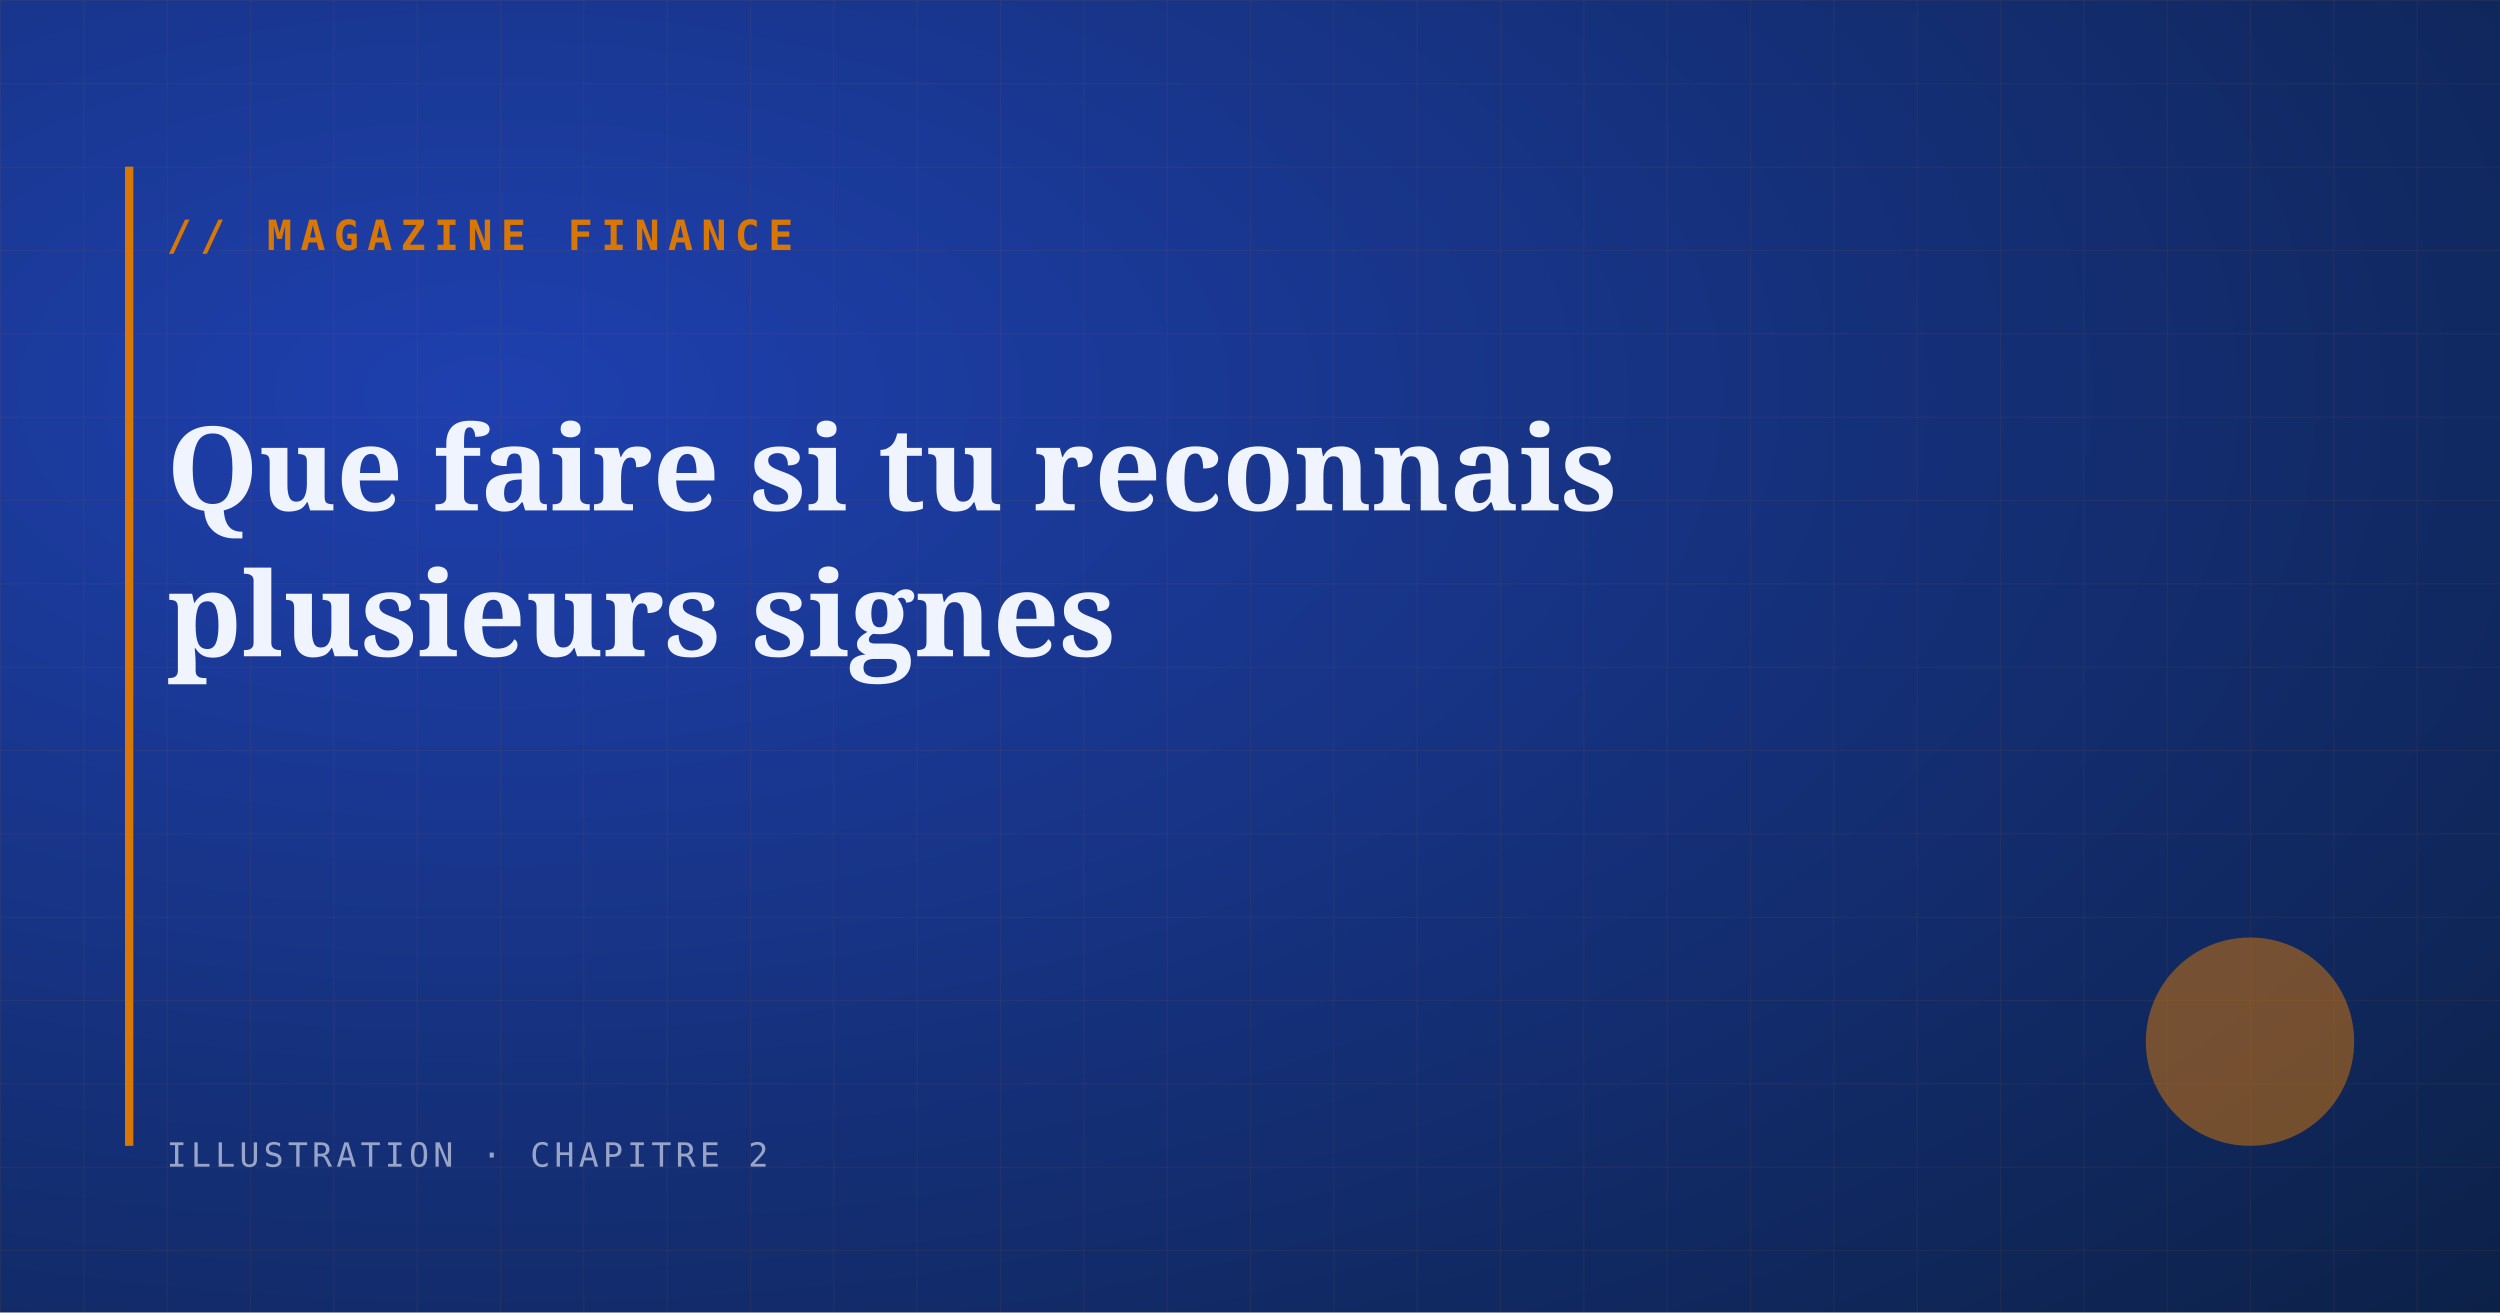
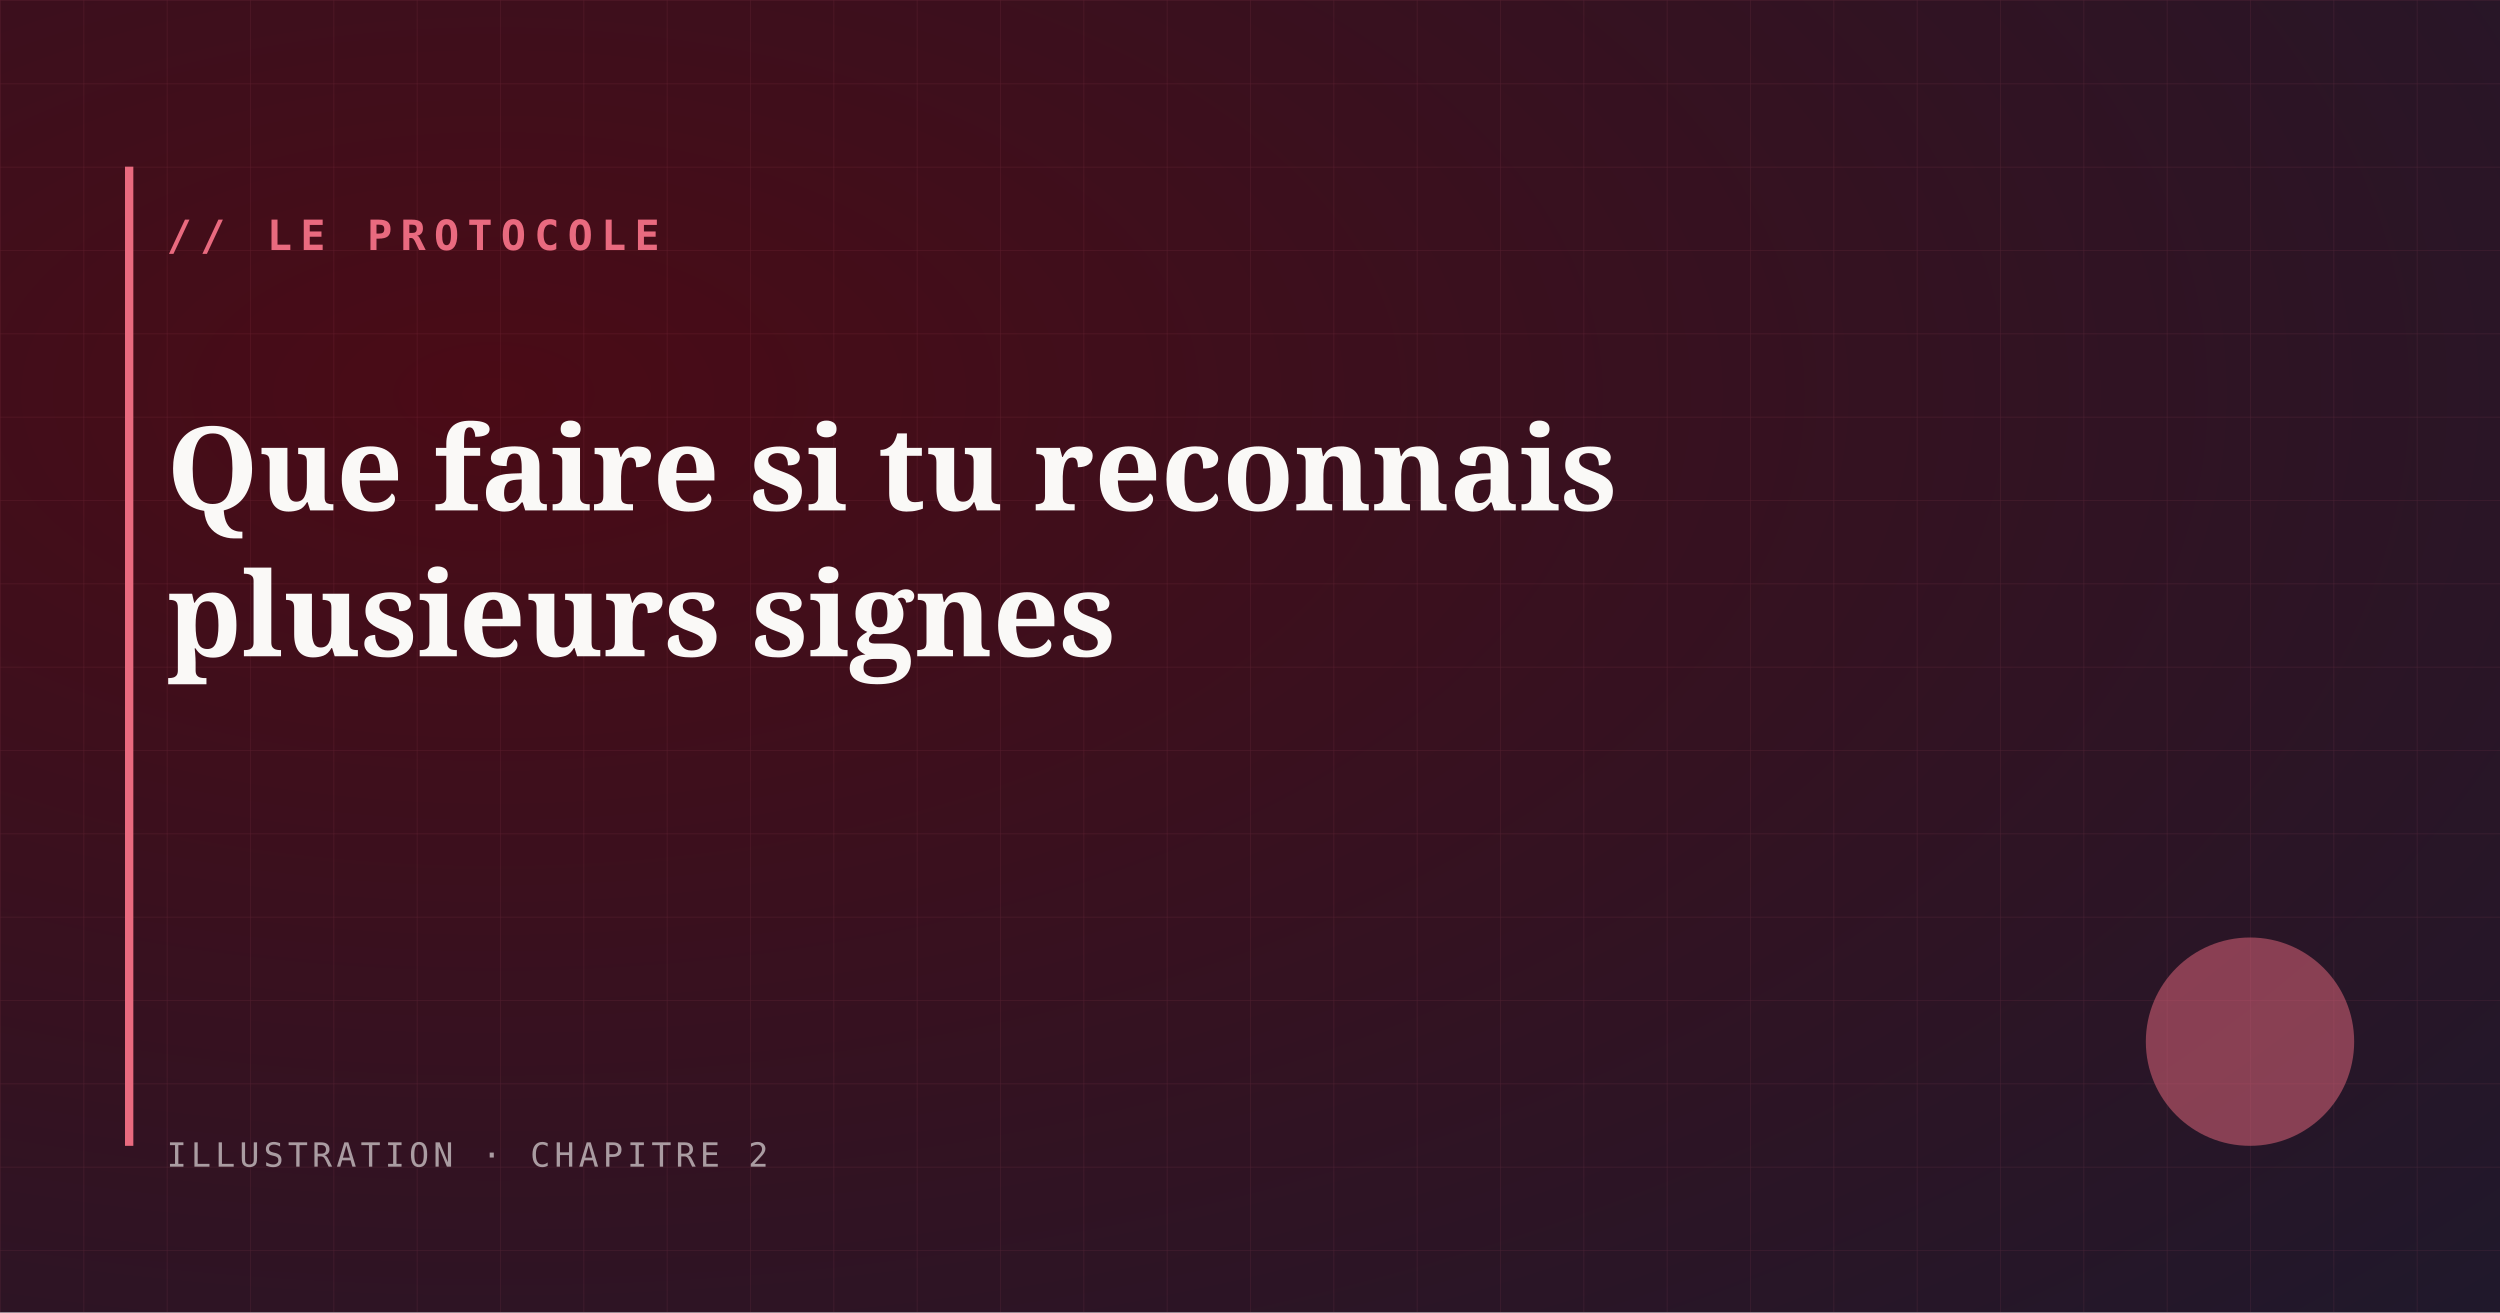
<svg xmlns="http://www.w3.org/2000/svg" viewBox="0 0 1200 630" width="1200" height="630">
  <defs>
    <radialGradient id="bg" cx="20%" cy="30%" r="120%">
-       <stop offset="0%" stop-color="#1e40af" />
-       <stop offset="100%" stop-color="#0a1d3a" />
+       <stop offset="0%" stop-color="#4a0b16" />
+       <stop offset="100%" stop-color="#1A1A2E" />
    </radialGradient>
  </defs>
  <rect width="1200" height="630" fill="url(#bg)" />
  <defs>
    <pattern id="grid" width="40" height="40" patternUnits="userSpaceOnUse">
-       <path d="M 40 0 L 0 0 0 40" fill="none" stroke="#d97706" stroke-width="0.5" opacity="0.15" />
+       <path d="M 40 0 L 0 0 0 40" fill="none" stroke="#e96a7f" stroke-width="0.5" opacity="0.15" />
    </pattern>
  </defs>
  <rect width="1200" height="630" fill="url(#grid)" />
-   <rect x="60" y="80" width="4" height="470" fill="#d97706" />
-   <circle cx="1080" cy="500" r="50" fill="#d97706" opacity="0.5" />
-   <text x="80" y="120" font-family="ui-monospace, monospace" font-size="20" font-weight="600" letter-spacing="4" fill="#d97706">// MAGAZINE FINANCE</text>
-   <text x="80" y="245" font-family="Georgia, serif" font-size="56" font-weight="bold" fill="#f0f4ff">Que faire si tu reconnais</text>
-   <text x="80" y="315" font-family="Georgia, serif" font-size="56" font-weight="bold" fill="#f0f4ff">plusieurs signes</text>
-   <text x="80" y="560" font-family="ui-monospace, monospace" font-size="16" letter-spacing="2" fill="#f0f4ff" opacity="0.6">ILLUSTRATION · CHAPITRE 2</text>
+   <rect x="60" y="80" width="4" height="470" fill="#e96a7f" />
+   <circle cx="1080" cy="500" r="50" fill="#e96a7f" opacity="0.5" />
+   <text x="80" y="120" font-family="ui-monospace, monospace" font-size="20" font-weight="600" letter-spacing="4" fill="#e96a7f">// LE PROTOCOLE</text>
+   <text x="80" y="245" font-family="Georgia, serif" font-size="56" font-weight="bold" fill="#FAF9F7">Que faire si tu reconnais</text>
+   <text x="80" y="315" font-family="Georgia, serif" font-size="56" font-weight="bold" fill="#FAF9F7">plusieurs signes</text>
+   <text x="80" y="560" font-family="ui-monospace, monospace" font-size="16" letter-spacing="2" fill="#FAF9F7" opacity="0.6">ILLUSTRATION · CHAPITRE 2</text>
</svg>
